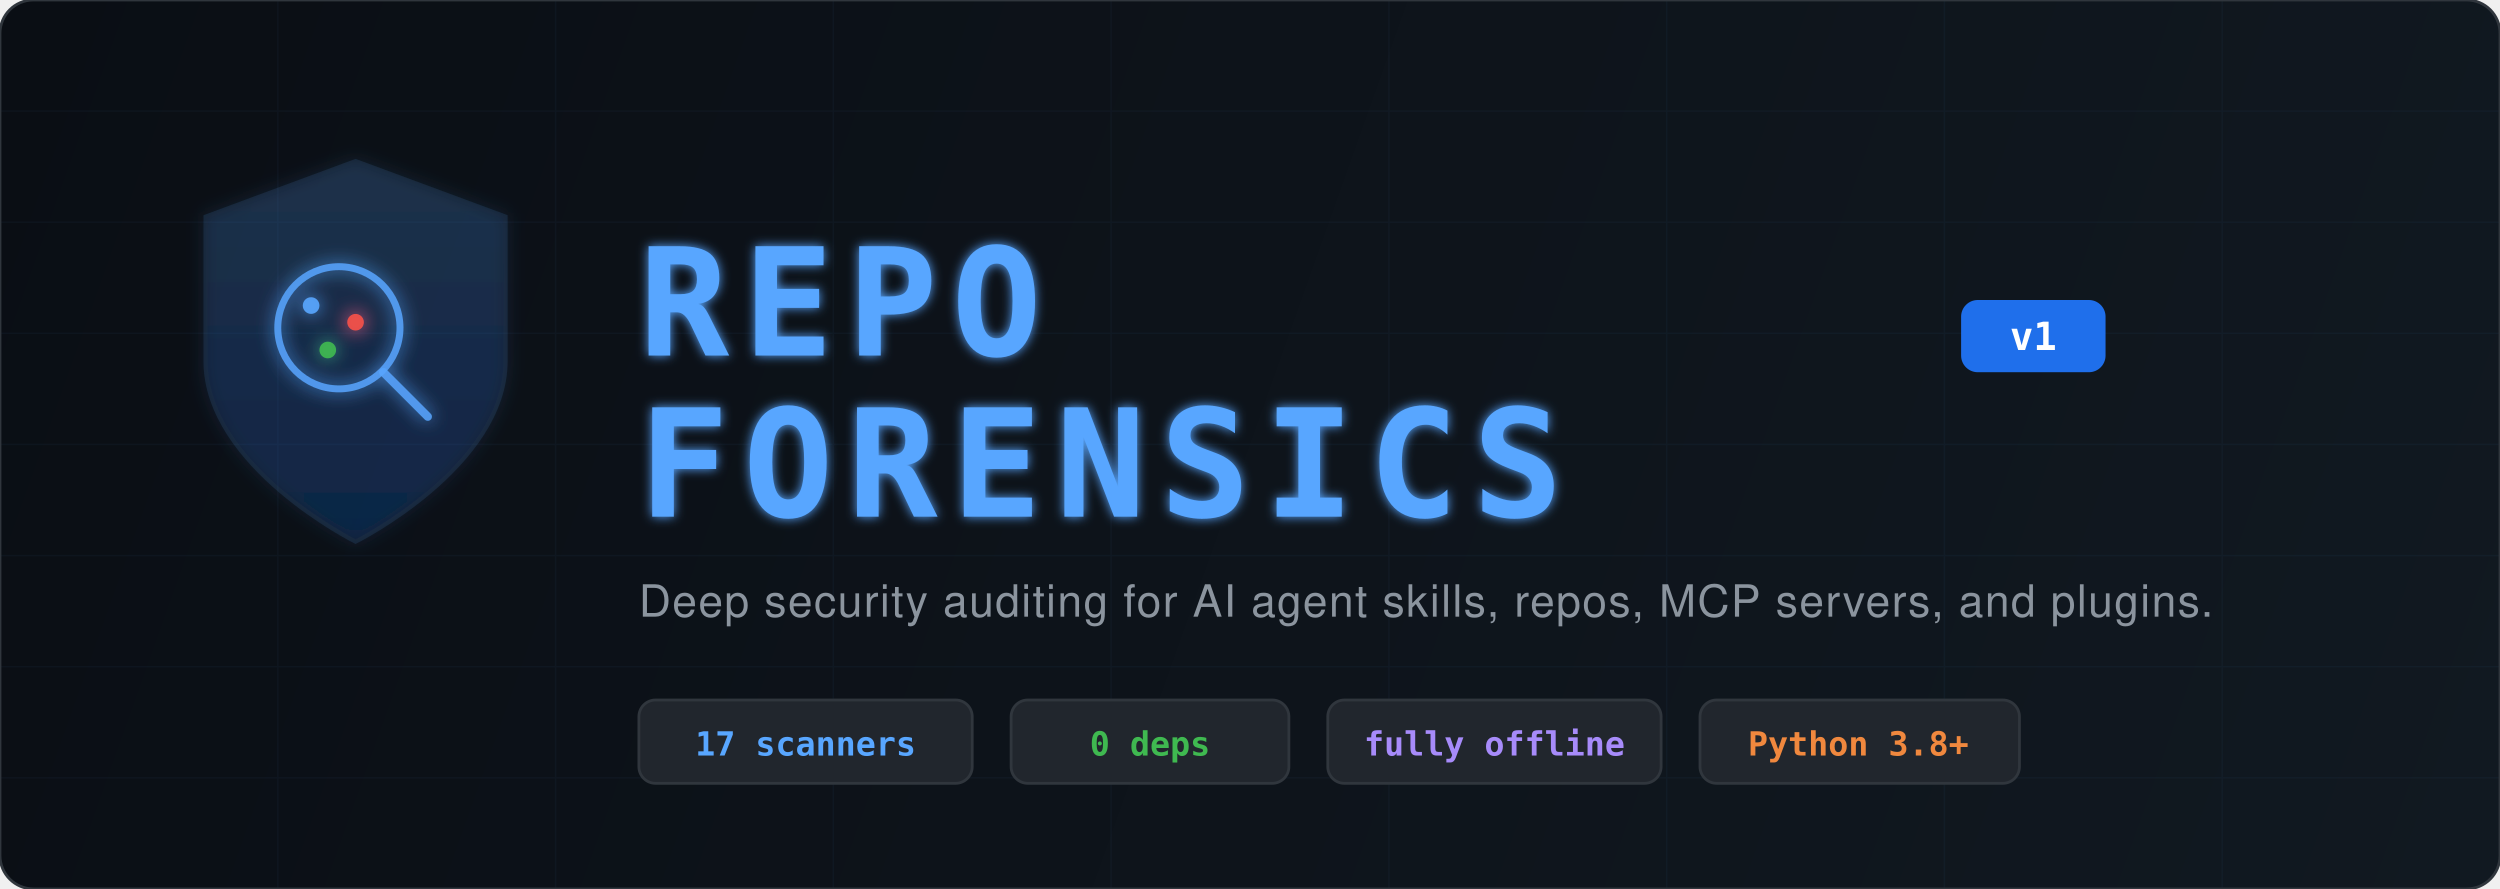
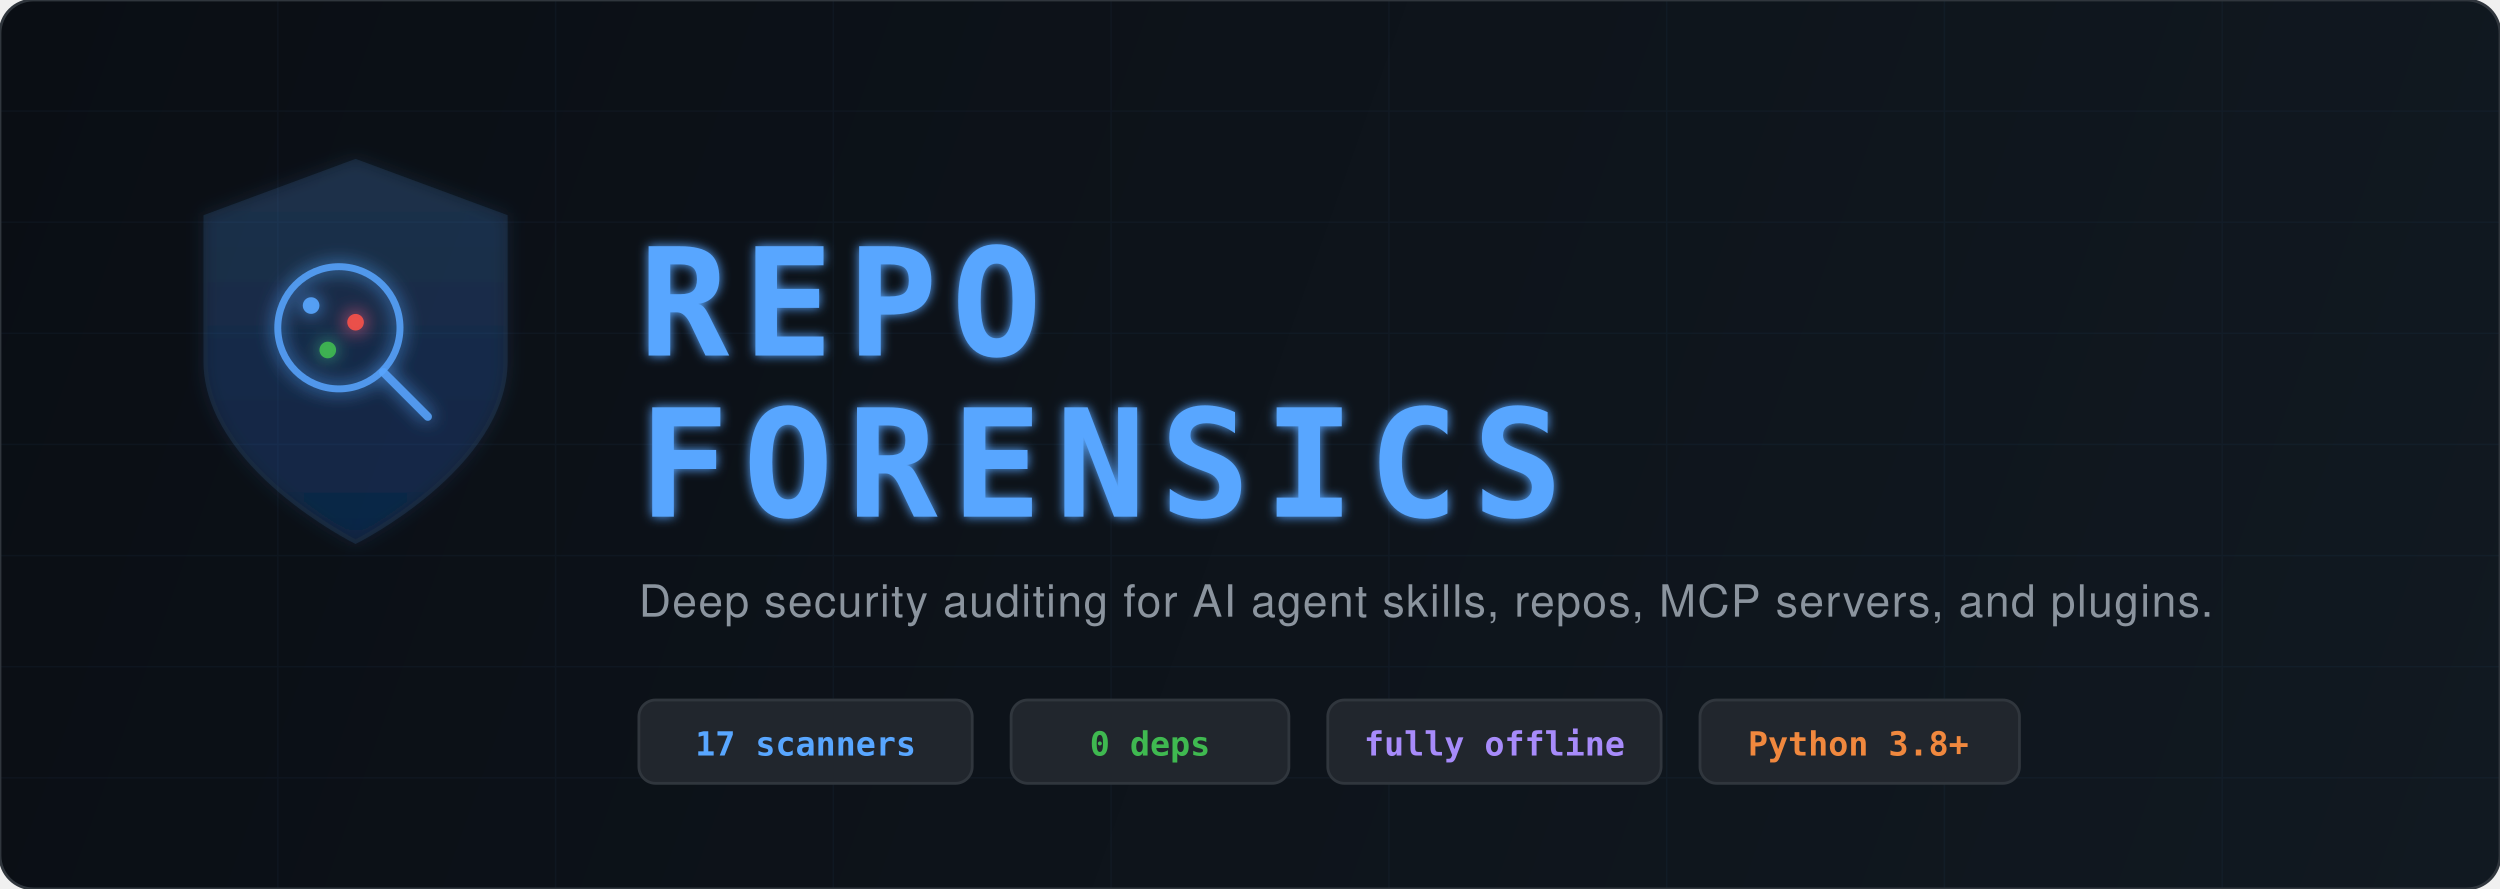
<svg xmlns="http://www.w3.org/2000/svg" viewBox="0 0 900 320" fill="none">
  <defs>
    <linearGradient id="bg" x1="0" y1="0" x2="900" y2="320" gradientUnits="userSpaceOnUse">
      <stop offset="0%" stop-color="#0a0e14" />
      <stop offset="100%" stop-color="#111921" />
    </linearGradient>
    <linearGradient id="sweep" x1="0" y1="0" x2="1" y2="0">
      <stop offset="0%" stop-color="#58a6ff" stop-opacity="0" />
      <stop offset="35%" stop-color="#58a6ff" stop-opacity="0" />
      <stop offset="48%" stop-color="#58a6ff" stop-opacity="0.15" />
      <stop offset="50%" stop-color="#58a6ff" stop-opacity="0.5" />
      <stop offset="52%" stop-color="#58a6ff" stop-opacity="0.15" />
      <stop offset="65%" stop-color="#58a6ff" stop-opacity="0" />
      <stop offset="100%" stop-color="#58a6ff" stop-opacity="0" />
    </linearGradient>
    <linearGradient id="shield-fill" x1="0" y1="0" x2="0" y2="1">
      <stop offset="0%" stop-color="#58a6ff" />
      <stop offset="100%" stop-color="#1f6feb" />
    </linearGradient>
    <filter id="glow">
      <feGaussianBlur stdDeviation="3" result="b" />
      <feMerge>
        <feMergeNode in="b" />
        <feMergeNode in="SourceGraphic" />
      </feMerge>
    </filter>
    <filter id="glow-text">
      <feGaussianBlur stdDeviation="2" result="b" />
      <feMerge>
        <feMergeNode in="b" />
        <feMergeNode in="SourceGraphic" />
      </feMerge>
    </filter>
    <clipPath id="clip">
      <rect width="900" height="320" rx="12" />
    </clipPath>
  </defs>
  <rect width="900" height="320" rx="12" fill="url(#bg)" />
  <g opacity="0.04" clip-path="url(#clip)">
    <line x1="0" y1="40" x2="900" y2="40" stroke="#58a6ff" stroke-width="0.5" />
    <line x1="0" y1="80" x2="900" y2="80" stroke="#58a6ff" stroke-width="0.5" />
    <line x1="0" y1="120" x2="900" y2="120" stroke="#58a6ff" stroke-width="0.5" />
    <line x1="0" y1="160" x2="900" y2="160" stroke="#58a6ff" stroke-width="0.5" />
    <line x1="0" y1="200" x2="900" y2="200" stroke="#58a6ff" stroke-width="0.5" />
    <line x1="0" y1="240" x2="900" y2="240" stroke="#58a6ff" stroke-width="0.5" />
    <line x1="0" y1="280" x2="900" y2="280" stroke="#58a6ff" stroke-width="0.5" />
    <line x1="100" y1="0" x2="100" y2="320" stroke="#58a6ff" stroke-width="0.5" />
    <line x1="200" y1="0" x2="200" y2="320" stroke="#58a6ff" stroke-width="0.5" />
    <line x1="300" y1="0" x2="300" y2="320" stroke="#58a6ff" stroke-width="0.5" />
    <line x1="400" y1="0" x2="400" y2="320" stroke="#58a6ff" stroke-width="0.5" />
    <line x1="500" y1="0" x2="500" y2="320" stroke="#58a6ff" stroke-width="0.5" />
    <line x1="600" y1="0" x2="600" y2="320" stroke="#58a6ff" stroke-width="0.5" />
    <line x1="700" y1="0" x2="700" y2="320" stroke="#58a6ff" stroke-width="0.5" />
    <line x1="800" y1="0" x2="800" y2="320" stroke="#58a6ff" stroke-width="0.5" />
  </g>
  <g clip-path="url(#clip)">
    <rect x="-250" y="0" width="350" height="320" fill="url(#sweep)">
      <animateTransform attributeName="transform" type="translate" from="-250,0" to="1150,0" dur="4s" repeatCount="indefinite" />
    </rect>
  </g>
  <g transform="translate(68, 50)" filter="url(#glow)">
    <path d="M60 8 L114 28 L114 80 C114 118 60 145 60 145 C60 145 6 118 6 80 L6 28 Z" fill="url(#shield-fill)" opacity="0.12" stroke="#58a6ff" stroke-width="1.5" />
    <circle cx="54" cy="68" r="22" fill="none" stroke="#58a6ff" stroke-width="2.5" opacity="0.85" />
    <line x1="70" y1="84" x2="86" y2="100" stroke="#58a6ff" stroke-width="3" stroke-linecap="round" opacity="0.85" />
    <circle cx="44" cy="60" r="3" fill="#58a6ff" opacity="0.9">
      <animate attributeName="opacity" values="0.5;1;0.5" dur="2s" repeatCount="indefinite" />
      <animate attributeName="r" values="2;4;2" dur="2s" repeatCount="indefinite" />
    </circle>
    <circle cx="60" cy="66" r="3" fill="#f85149" opacity="0.9">
      <animate attributeName="opacity" values="0.5;1;0.5" dur="2s" repeatCount="indefinite" begin="0.6s" />
      <animate attributeName="r" values="2;4;2" dur="2s" repeatCount="indefinite" begin="0.6s" />
    </circle>
    <circle cx="50" cy="76" r="3" fill="#3fb950" opacity="0.9">
      <animate attributeName="opacity" values="0.5;1;0.5" dur="2s" repeatCount="indefinite" begin="1.2s" />
      <animate attributeName="r" values="2;4;2" dur="2s" repeatCount="indefinite" begin="1.2s" />
    </circle>
  </g>
  <g filter="url(#glow-text)">
    <text x="230" y="128" font-family="'SF Mono','Fira Code','JetBrains Mono','Cascadia Code',Consolas,monospace" font-size="54" font-weight="800" fill="#58a6ff" letter-spacing="5">REPO</text>
    <text x="230" y="186" font-family="'SF Mono','Fira Code','JetBrains Mono','Cascadia Code',Consolas,monospace" font-size="54" font-weight="800" fill="#58a6ff" letter-spacing="5">FORENSICS</text>
  </g>
-   <rect x="706" y="108" width="52" height="26" rx="6" fill="#1f6feb" />
-   <text x="732" y="126" font-family="'SF Mono',Consolas,monospace" font-size="14" font-weight="700" fill="#fff" text-anchor="middle">v1</text>
  <text x="230" y="222" font-family="-apple-system,BlinkMacSystemFont,'Segoe UI',Helvetica,Arial,sans-serif" font-size="16" fill="#8b949e" letter-spacing="0.5">
    Deep security auditing for AI agent skills, repos, MCP servers, and plugins.
  </text>
  <g transform="translate(230, 252)">
    <rect x="0" y="0" width="120" height="30" rx="6" fill="#21262d" stroke="#30363d" stroke-width="1" />
    <text x="60" y="20" font-family="'SF Mono',Consolas,monospace" font-size="12" fill="#58a6ff" text-anchor="middle" font-weight="600">17 scanners</text>
    <rect x="134" y="0" width="100" height="30" rx="6" fill="#21262d" stroke="#30363d" stroke-width="1" />
    <text x="184" y="20" font-family="'SF Mono',Consolas,monospace" font-size="12" fill="#3fb950" text-anchor="middle" font-weight="600">0 deps</text>
    <rect x="248" y="0" width="120" height="30" rx="6" fill="#21262d" stroke="#30363d" stroke-width="1" />
    <text x="308" y="20" font-family="'SF Mono',Consolas,monospace" font-size="12" fill="#a78bfa" text-anchor="middle" font-weight="600">fully offline</text>
    <rect x="382" y="0" width="115" height="30" rx="6" fill="#21262d" stroke="#30363d" stroke-width="1" />
    <text x="439" y="20" font-family="'SF Mono',Consolas,monospace" font-size="12" fill="#f0883e" text-anchor="middle" font-weight="600">Python 3.8+</text>
  </g>
  <rect width="900" height="320" rx="12" fill="none" stroke="#30363d" stroke-width="1" />
</svg>
